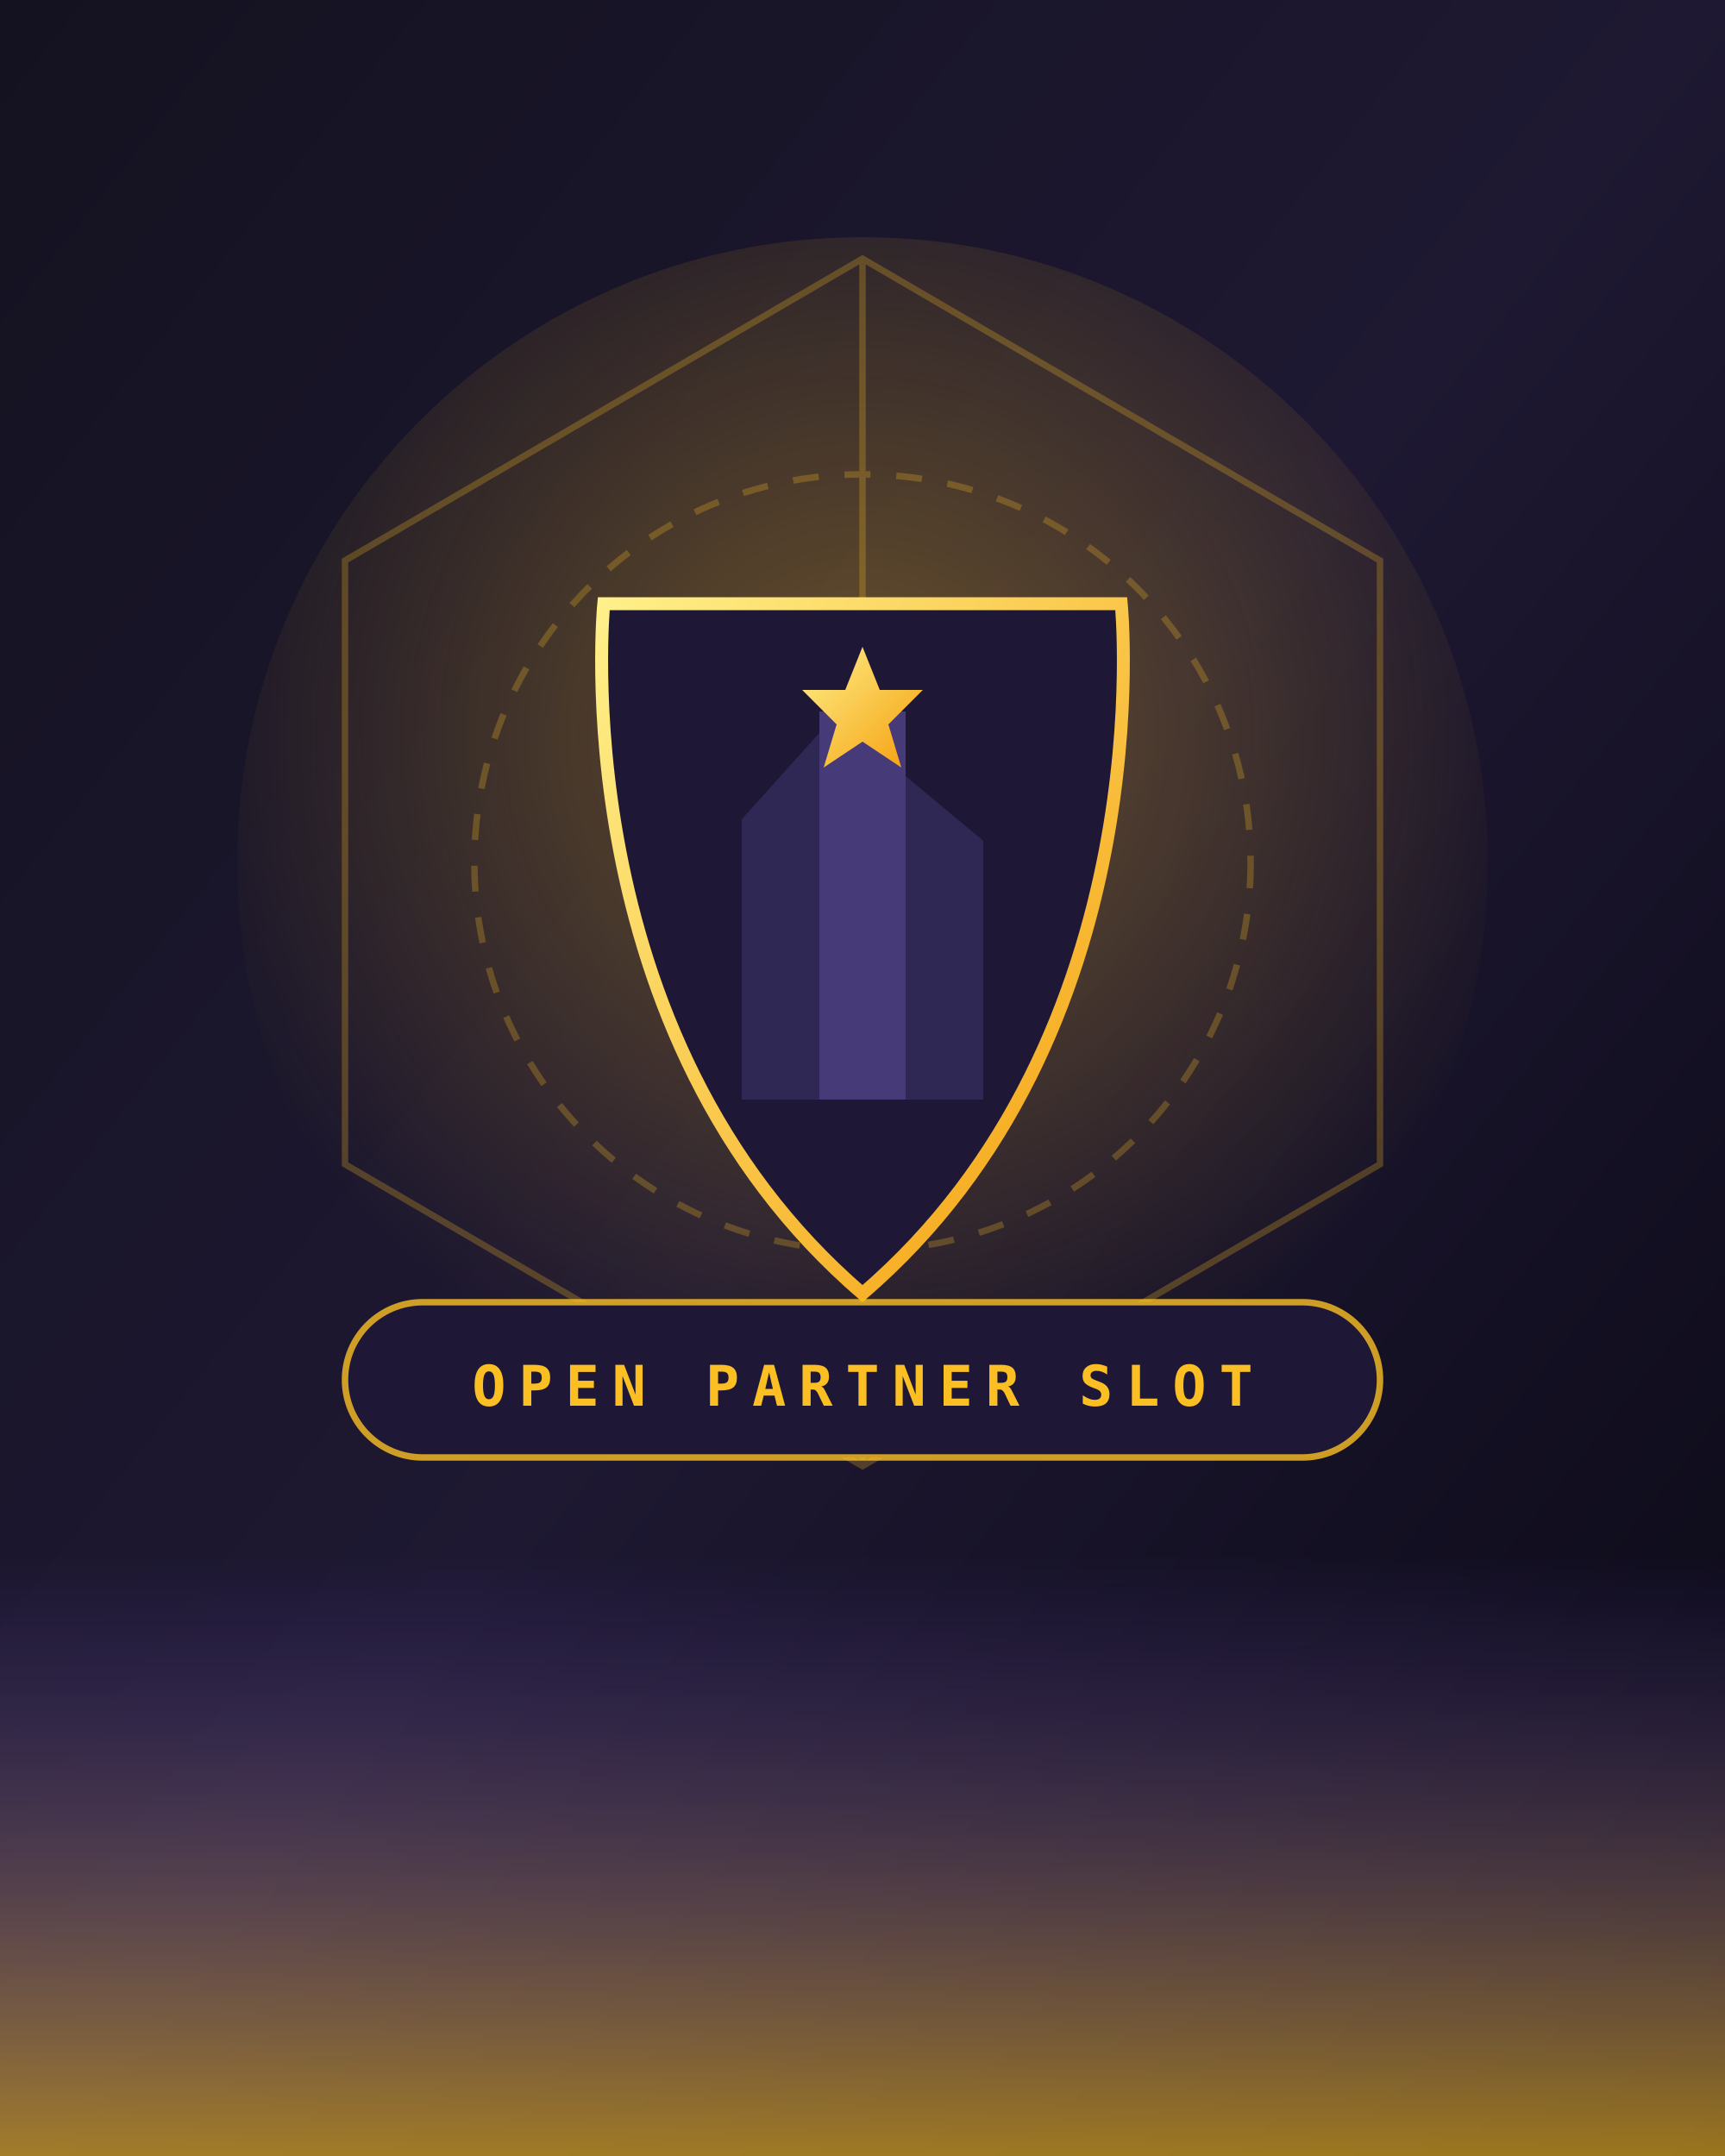
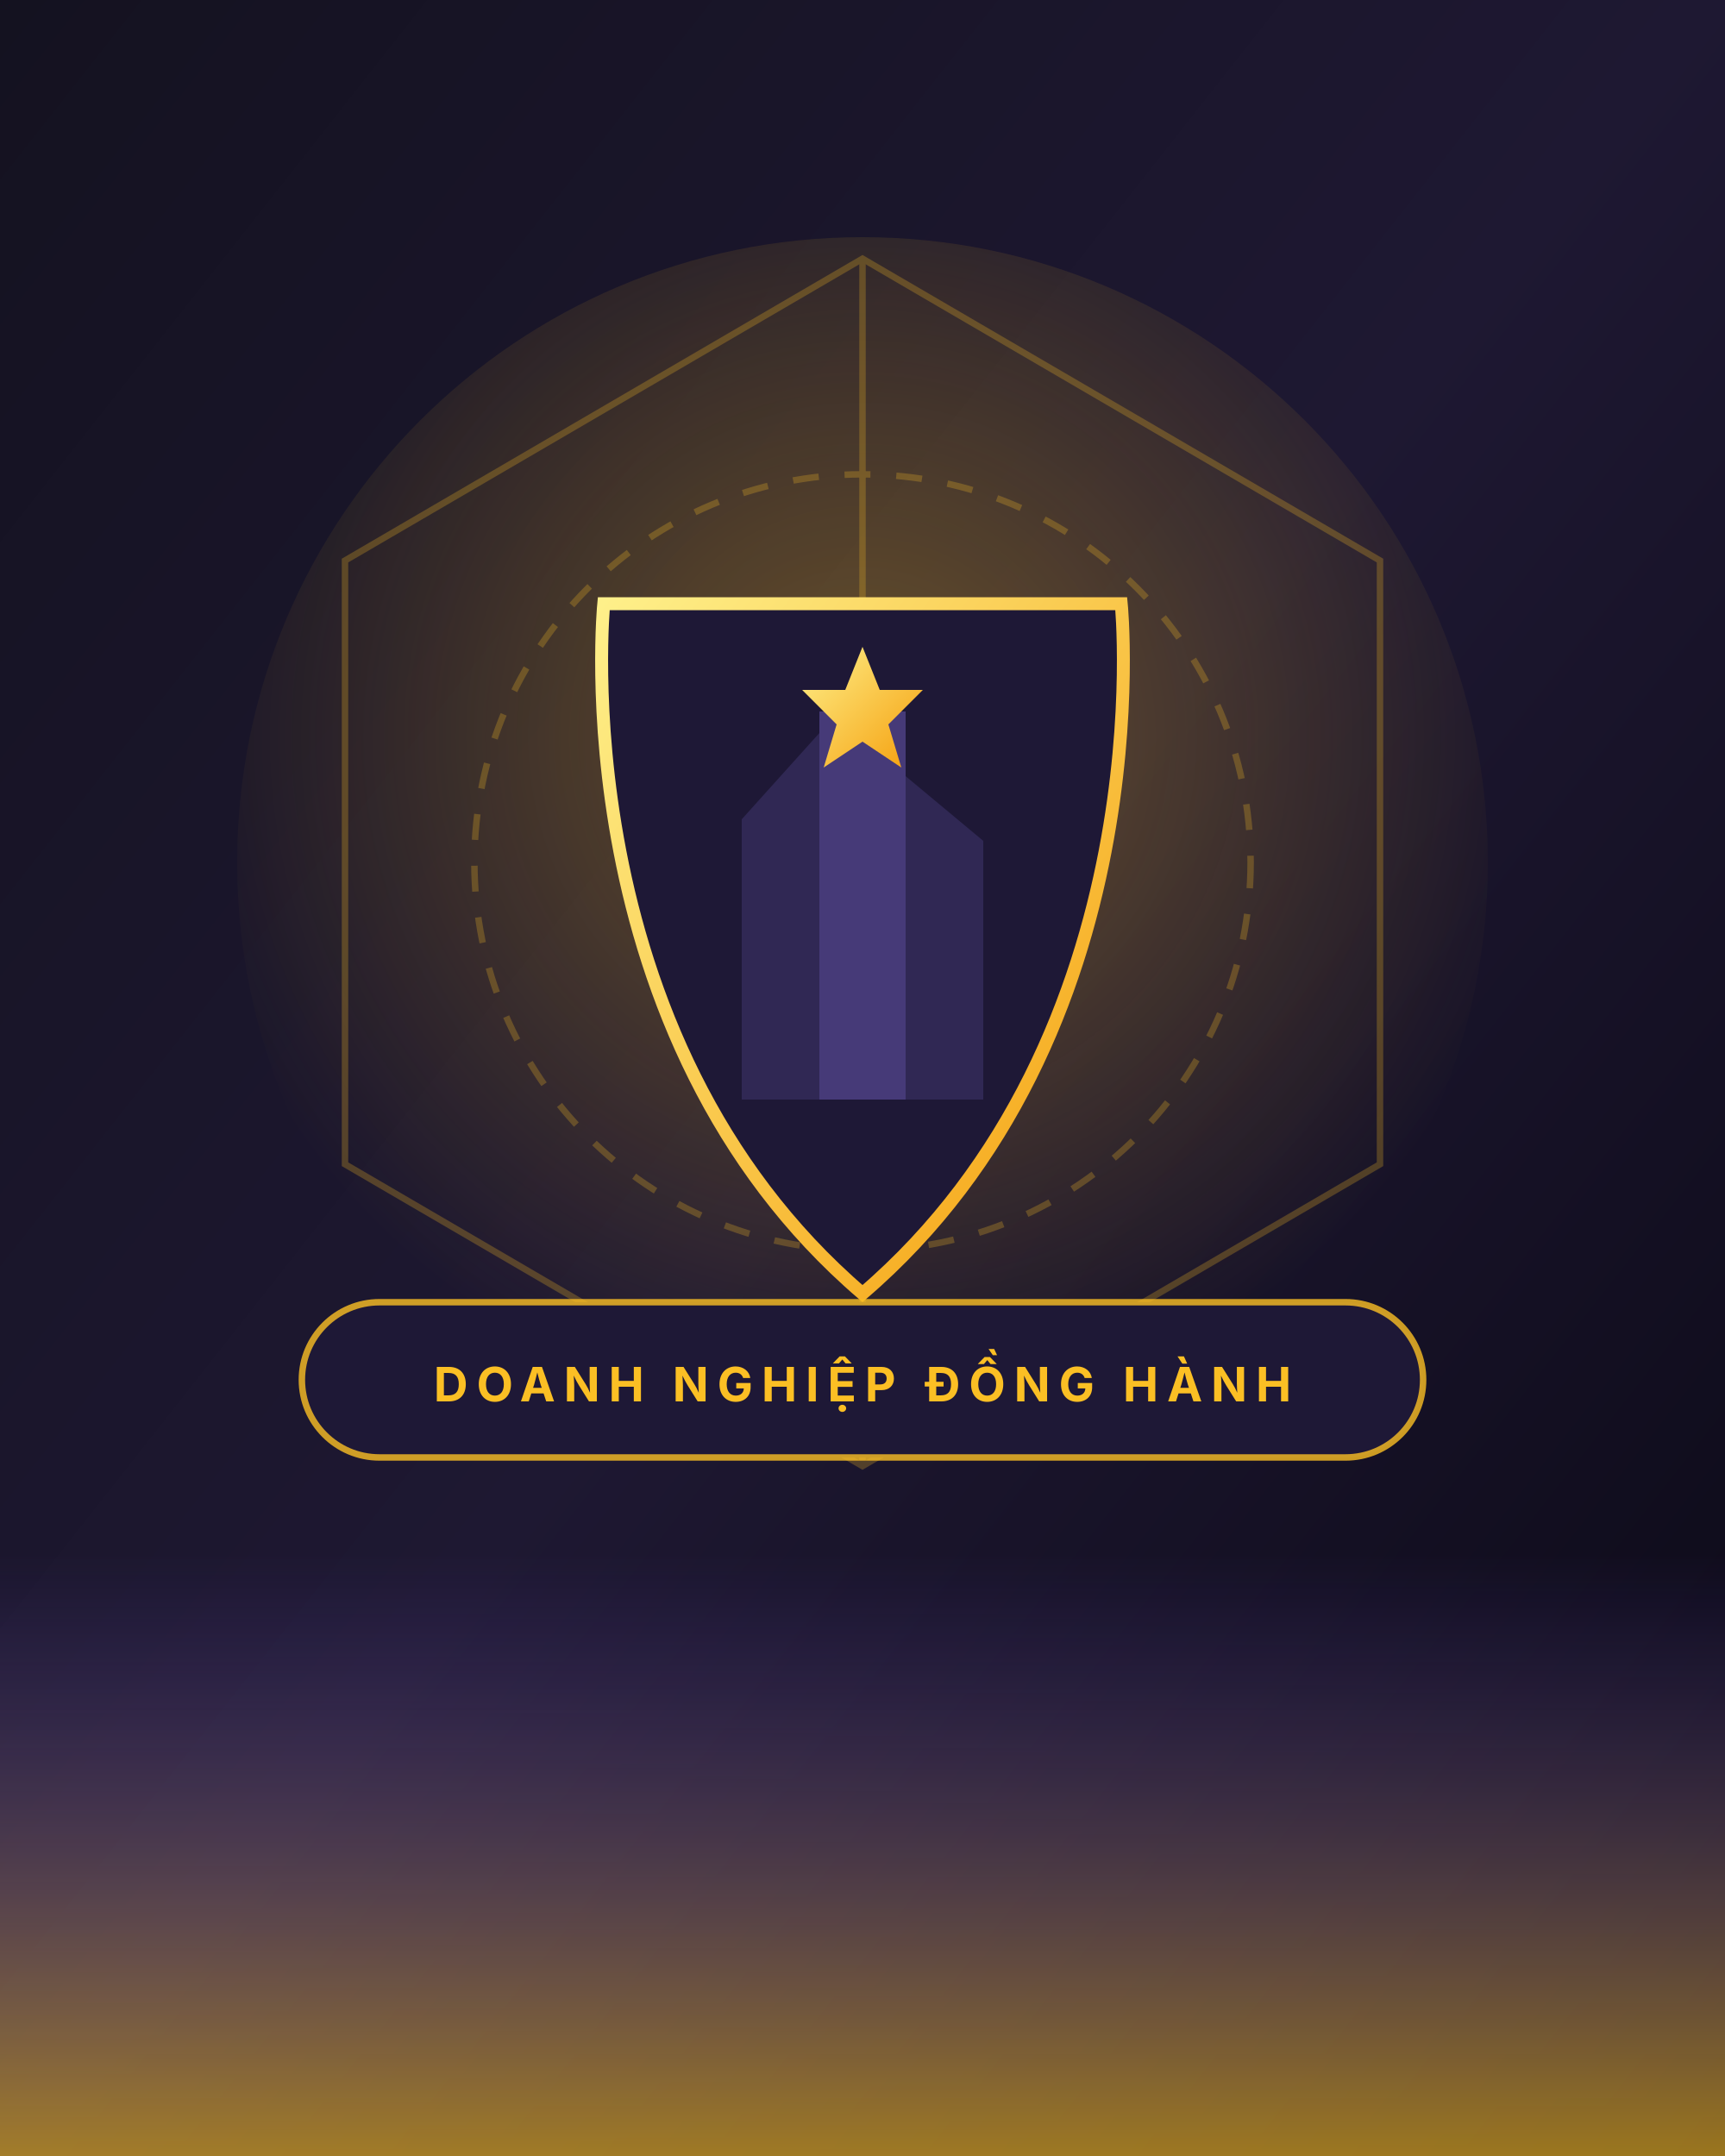
<svg xmlns="http://www.w3.org/2000/svg" viewBox="0 0 400 500" width="400" height="500">
  <defs>
    <linearGradient id="bgGradEnt" x1="0%" y1="0%" x2="100%" y2="100%">
      <stop offset="0%" stop-color="#141220" />
      <stop offset="50%" stop-color="#1e1832" />
      <stop offset="100%" stop-color="#0a0814" />
    </linearGradient>
    <radialGradient id="auraEnt" cx="50%" cy="40%" r="55%">
      <stop offset="0%" stop-color="#fbbf24" stop-opacity="0.35" />
      <stop offset="100%" stop-color="#fbbf24" stop-opacity="0" />
    </radialGradient>
    <linearGradient id="glowEnt" x1="0%" y1="100%" x2="0%" y2="0%">
      <stop offset="0%" stop-color="#fbbf24" stop-opacity="0.6" />
      <stop offset="100%" stop-color="#7c5dfa" stop-opacity="0" />
    </linearGradient>
    <linearGradient id="gold" x1="0%" y1="0%" x2="100%" y2="100%">
      <stop offset="0%" stop-color="#fef08a" />
      <stop offset="100%" stop-color="#f59e0b" />
    </linearGradient>
  </defs>
  <rect width="400" height="500" fill="url(#bgGradEnt)" />
  <circle cx="200" cy="200" r="145" fill="url(#auraEnt)" />
  <g opacity="0.25" stroke="#fbbf24" stroke-width="1.5" fill="none">
    <polygon points="200,60 320,130 320,270 200,340 80,270 80,130" />
    <circle cx="200" cy="200" r="90" stroke-dasharray="6 6" />
    <line x1="200" y1="60" x2="200" y2="340" />
  </g>
  <g transform="translate(200, 210)">
    <path d="M-60,-70 L60,-70 C60,-70 70,30 0,90 C-70,30 -60,-70 -60,-70 Z" fill="#1e1836" stroke="url(#gold)" stroke-width="3" />
    <path d="M-28,45 L-28,-20 L-10,-40 L-10,45 Z" fill="#302854" />
    <path d="M-10,45 L-10,-45 L10,-45 L10,45 Z" fill="#463a78" />
    <path d="M10,45 L10,-30 L28,-15 L28,45 Z" fill="#302854" />
    <polygon points="0,-60 4,-50 14,-50 6,-42 9,-32 0,-38 -9,-32 -6,-42 -14,-50 -4,-50" fill="url(#gold)" />
  </g>
  <g transform="translate(200, 320)">
-     <rect x="-120" y="-18" width="240" height="36" rx="18" fill="#1e1836" stroke="#fbbf24" stroke-width="1.5" stroke-opacity="0.8" />
-     <text text-anchor="middle" y="6" font-family="'JetBrains Mono', monospace" font-size="13" font-weight="700" fill="#fbbf24" letter-spacing="3">
-       OPEN PARTNER SLOT
+     <rect x="-130" y="-18" width="260" height="36" rx="18" fill="#1e1836" stroke="#fbbf24" stroke-width="1.5" stroke-opacity="0.8" />
+     <text text-anchor="middle" y="5" font-family="'Inter', sans-serif" font-size="11" font-weight="700" fill="#fbbf24" letter-spacing="2">
+       DOANH NGHIỆP ĐỒNG HÀNH
    </text>
  </g>
  <rect y="360" width="400" height="140" fill="url(#glowEnt)" />
</svg>
